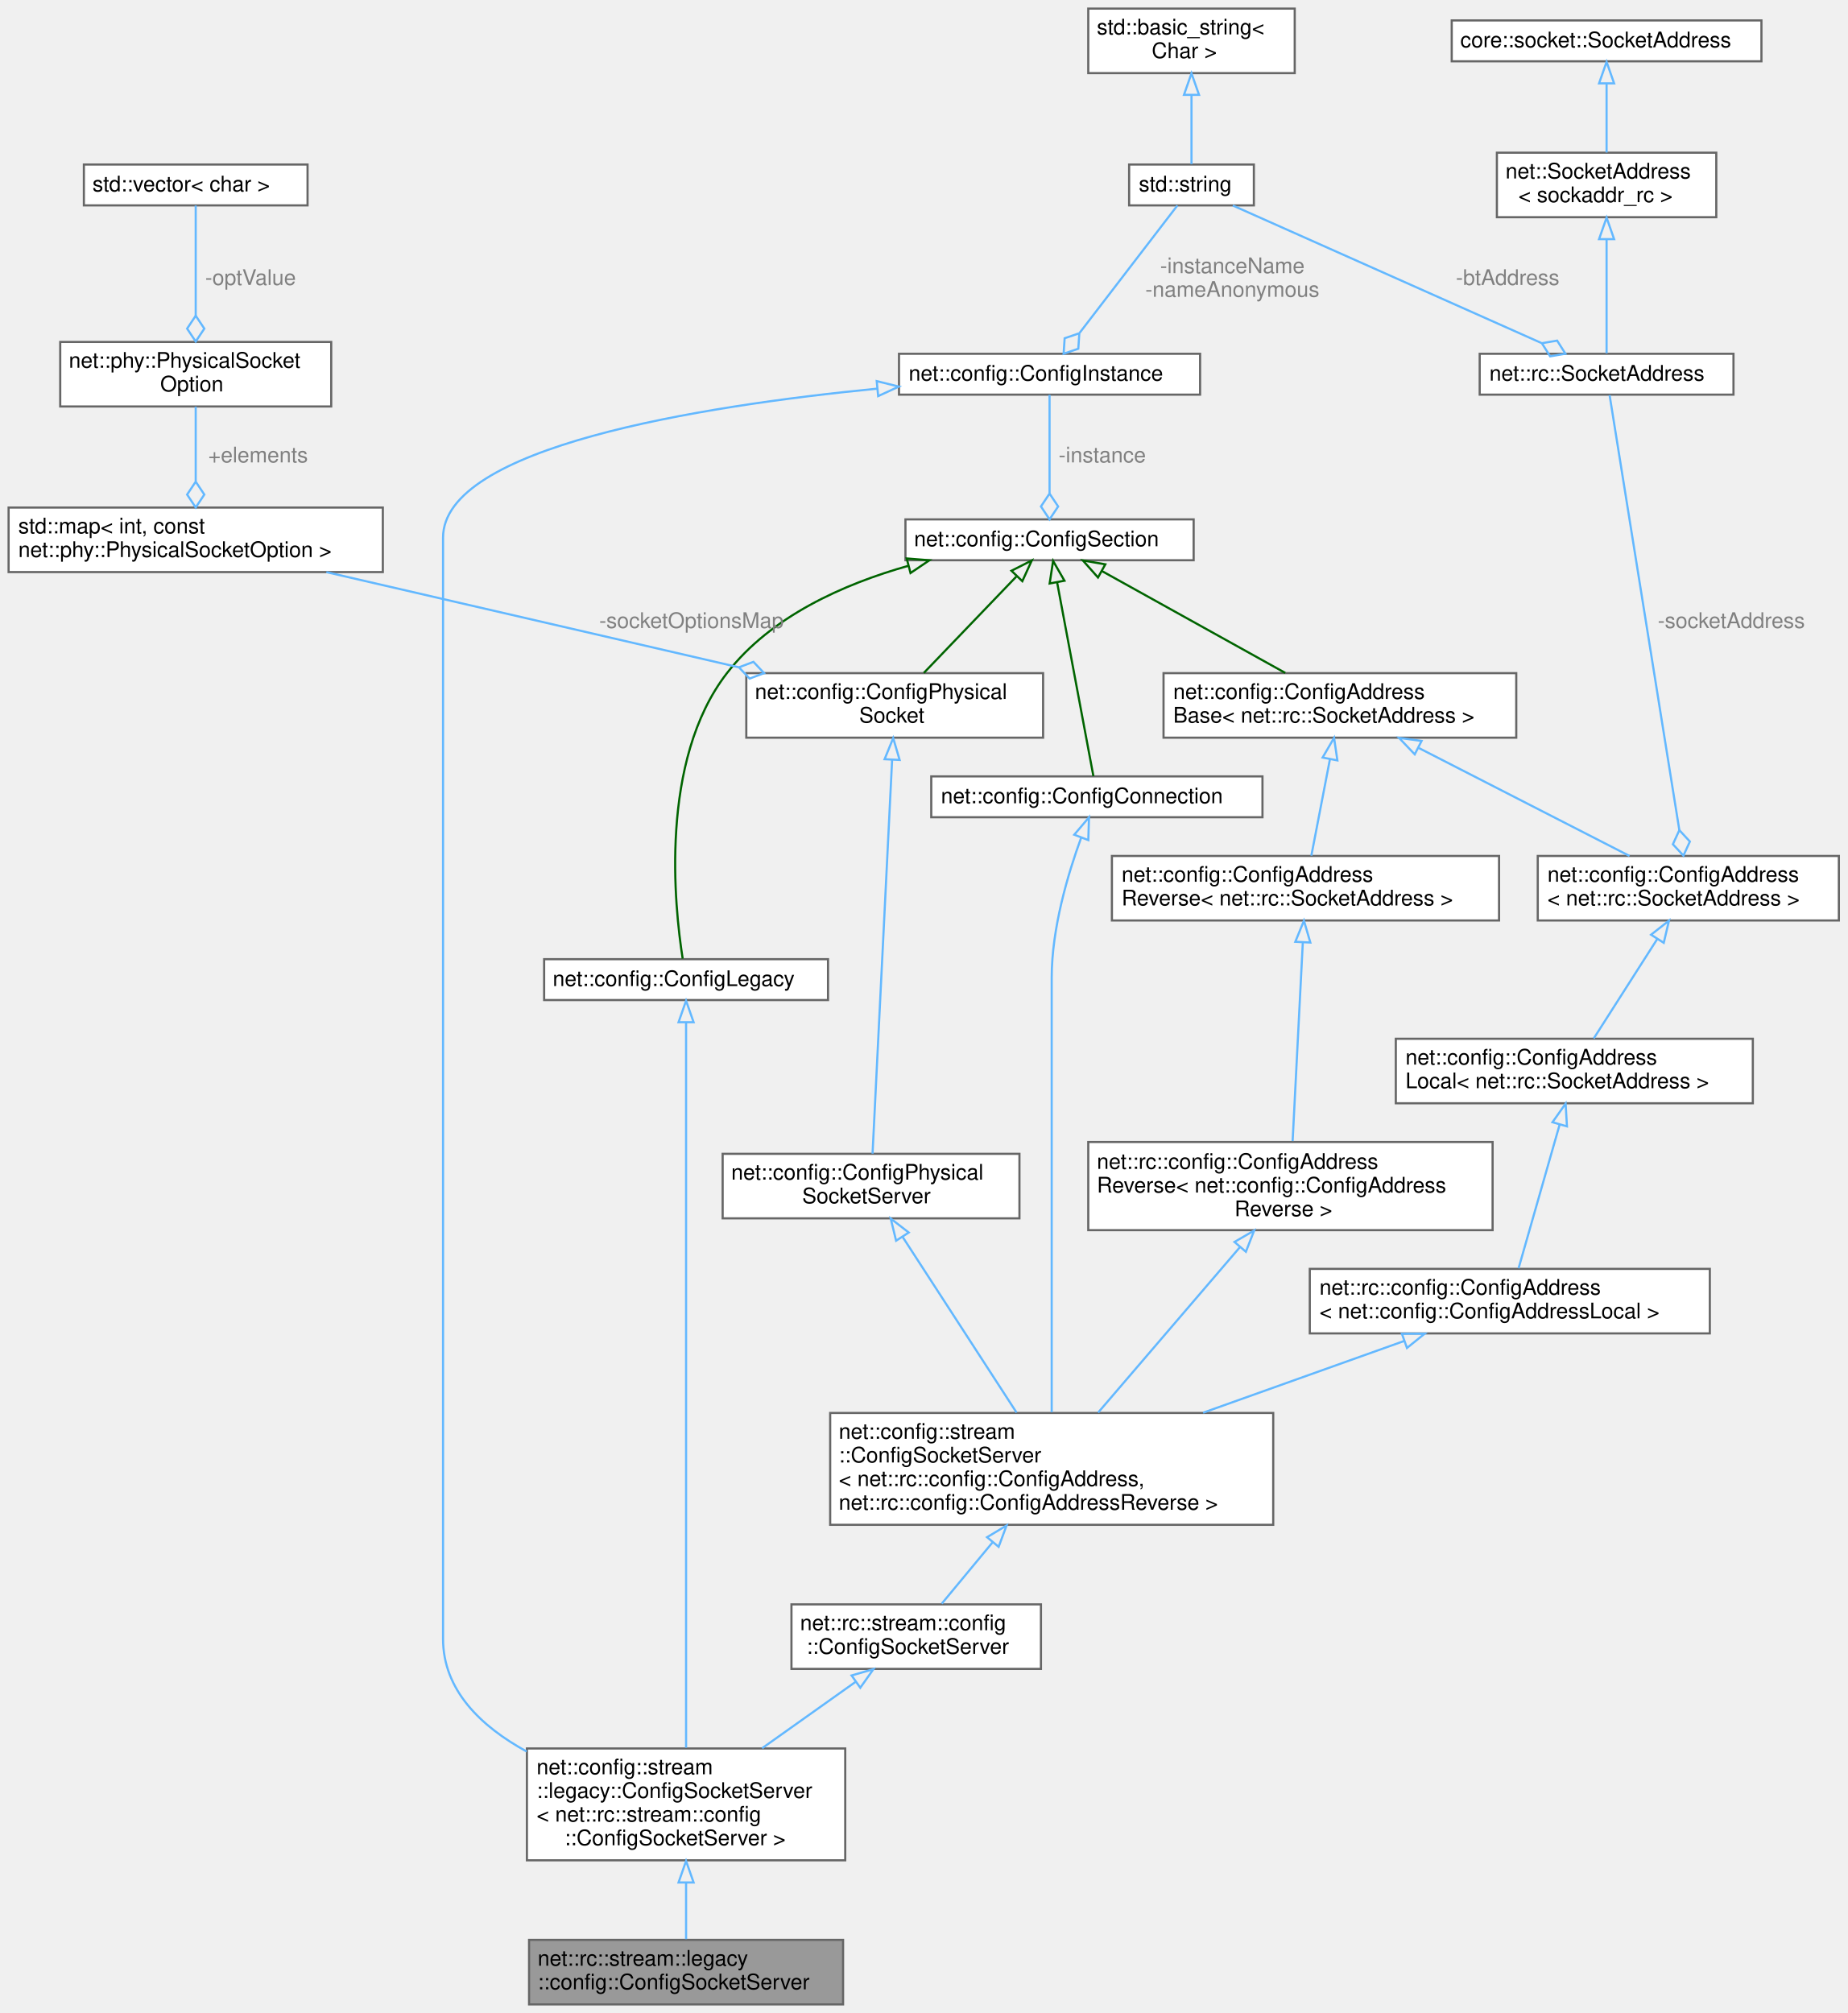
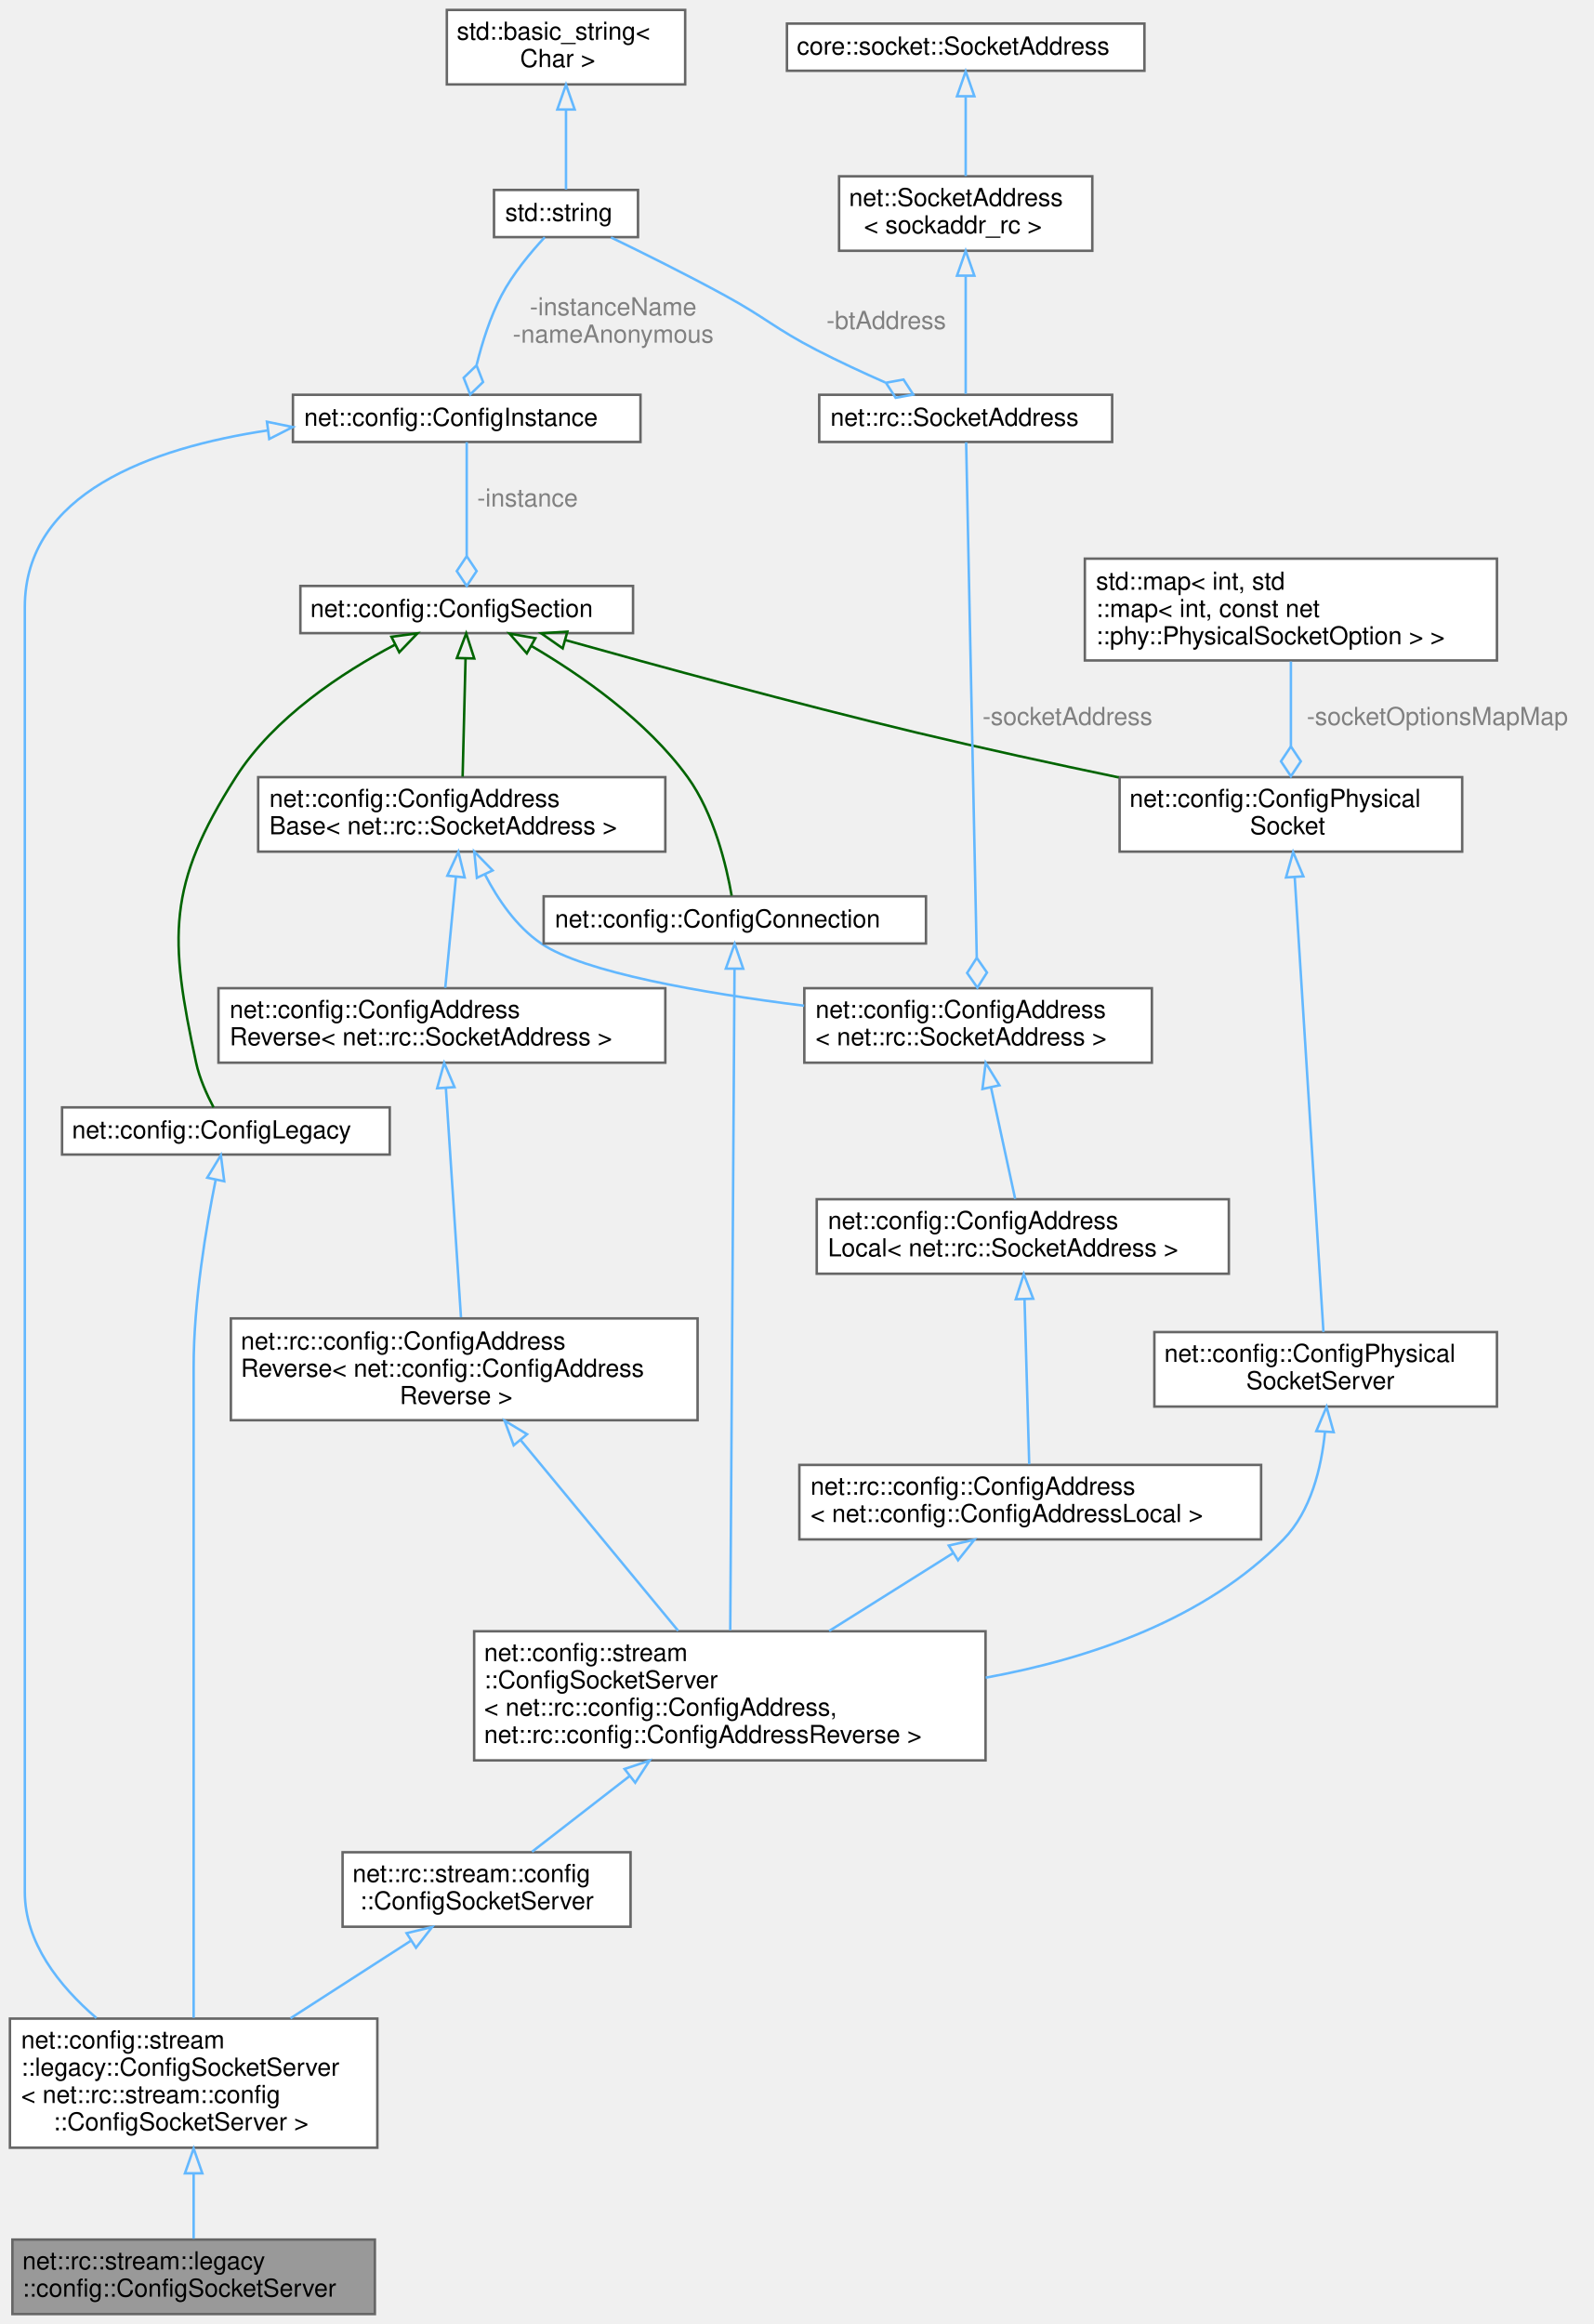
- <svg xmlns="http://www.w3.org/2000/svg" xmlns:xlink="http://www.w3.org/1999/xlink" width="859pt" height="936pt" viewBox="0.00 0.00 859.00 936.00">
+ <svg xmlns="http://www.w3.org/2000/svg" xmlns:xlink="http://www.w3.org/1999/xlink" width="642pt" height="936pt" viewBox="0.00 0.00 642.00 936.00">
  <g id="graph0" class="graph" transform="scale(1 1) rotate(0) translate(4 932)">
    <g id="Node000001" class="node">
      <g id="a_Node000001">
        <a xlink:title=" ">
-           <polygon fill="#999999" stroke="transparent" points="388,-30 242,-30 242,0 388,0 388,-30" />
-           <text text-anchor="start" x="246" y="-18" font-family="Helvetica,sans-Serif" font-size="10.00">net::rc::stream::legacy</text>
-           <text text-anchor="start" x="246" y="-7" font-family="Helvetica,sans-Serif" font-size="10.00">::config::ConfigSocketServer</text>
-           <polygon fill="none" stroke="#666666" points="242,0 242,-30 388,-30 388,0 242,0" />
+           <polygon fill="#999999" stroke="transparent" points="147,-30 1,-30 1,0 147,0 147,-30" />
+           <text text-anchor="start" x="5" y="-18" font-family="Helvetica,sans-Serif" font-size="10.00">net::rc::stream::legacy</text>
+           <text text-anchor="start" x="5" y="-7" font-family="Helvetica,sans-Serif" font-size="10.00">::config::ConfigSocketServer</text>
+           <polygon fill="none" stroke="#666666" points="1,0 1,-30 147,-30 147,0 1,0" />
        </a>
      </g>
    </g>
    <g id="Node000002" class="node">
      <g id="a_Node000002">
        <a xlink:href="classnet_1_1config_1_1stream_1_1legacy_1_1ConfigSocketServer.html" target="_top" xlink:title=" ">
-           <polygon fill="white" stroke="transparent" points="389,-119 241,-119 241,-67 389,-67 389,-119" />
-           <text text-anchor="start" x="245.5" y="-107" font-family="Helvetica,sans-Serif" font-size="10.00">net::config::stream</text>
-           <text text-anchor="start" x="245.5" y="-96" font-family="Helvetica,sans-Serif" font-size="10.00">::legacy::ConfigSocketServer</text>
-           <text text-anchor="start" x="245.5" y="-85" font-family="Helvetica,sans-Serif" font-size="10.00">&lt; net::rc::stream::config</text>
-           <text text-anchor="start" x="258.5" y="-74" font-family="Helvetica,sans-Serif" font-size="10.00">::ConfigSocketServer &gt;</text>
-           <polygon fill="none" stroke="#666666" points="241,-67 241,-119 389,-119 389,-67 241,-67" />
+           <polygon fill="white" stroke="transparent" points="148,-119 0,-119 0,-67 148,-67 148,-119" />
+           <text text-anchor="start" x="4.5" y="-107" font-family="Helvetica,sans-Serif" font-size="10.00">net::config::stream</text>
+           <text text-anchor="start" x="4.5" y="-96" font-family="Helvetica,sans-Serif" font-size="10.00">::legacy::ConfigSocketServer</text>
+           <text text-anchor="start" x="4.5" y="-85" font-family="Helvetica,sans-Serif" font-size="10.00">&lt; net::rc::stream::config</text>
+           <text text-anchor="start" x="17.5" y="-74" font-family="Helvetica,sans-Serif" font-size="10.00">::ConfigSocketServer &gt;</text>
+           <polygon fill="none" stroke="#666666" points="0,-67 0,-119 148,-119 148,-67 0,-67" />
        </a>
      </g>
    </g>
    <g id="edge1_Node000001_Node000002" class="edge">
      <g id="a_edge1_Node000001_Node000002">
        <a xlink:title=" ">
-           <path fill="none" stroke="#63b8ff" d="M315,-56.46C315,-47.22 315,-37.78 315,-30.35" />
-           <polygon fill="none" stroke="#63b8ff" points="311.5,-56.69 315,-66.69 318.5,-56.69 311.5,-56.69" />
+           <path fill="none" stroke="#63b8ff" d="M74,-56.46C74,-47.22 74,-37.78 74,-30.35" />
+           <polygon fill="none" stroke="#63b8ff" points="70.5,-56.69 74,-66.69 77.5,-56.69 70.5,-56.69" />
        </a>
      </g>
    </g>
    <g id="Node000003" class="node">
      <g id="a_Node000003">
        <a xlink:href="classnet_1_1config_1_1ConfigInstance.html" target="_top" xlink:title=" ">
-           <polygon fill="white" stroke="transparent" points="554,-767.5 414,-767.5 414,-748.5 554,-748.5 554,-767.5" />
-           <text text-anchor="start" x="418.5" y="-755" font-family="Helvetica,sans-Serif" font-size="10.00">net::config::ConfigInstance</text>
-           <polygon fill="none" stroke="#666666" points="414,-748.5 414,-767.5 554,-767.5 554,-748.5 414,-748.5" />
+           <polygon fill="white" stroke="transparent" points="254,-773 114,-773 114,-754 254,-754 254,-773" />
+           <text text-anchor="start" x="118.5" y="-760.5" font-family="Helvetica,sans-Serif" font-size="10.00">net::config::ConfigInstance</text>
+           <polygon fill="none" stroke="#666666" points="114,-754 114,-773 254,-773 254,-754 114,-754" />
        </a>
      </g>
    </g>
    <g id="edge2_Node000002_Node000003" class="edge">
      <g id="a_edge2_Node000002_Node000003">
        <a xlink:title=" ">
-           <path fill="none" stroke="#63b8ff" d="M403.95,-751.3C320.58,-743.1 202,-724.05 202,-682 202,-682 202,-682 202,-170 202,-146.12 219.59,-129.25 240.89,-117.58" />
-           <polygon fill="none" stroke="#63b8ff" points="403.64,-754.79 413.93,-752.25 404.31,-747.82 403.64,-754.79" />
+           <path fill="none" stroke="#63b8ff" d="M103.89,-758.66C56.63,-751.57 6,-733.29 6,-687.5 6,-687.5 6,-687.5 6,-170 6,-149.64 19.72,-132.23 34.84,-119.24" />
+           <polygon fill="none" stroke="#63b8ff" points="103.53,-762.14 113.91,-760.01 104.46,-755.2 103.53,-762.14" />
        </a>
      </g>
    </g>
    <g id="Node000012" class="node">
      <g id="a_Node000012">
        <a xlink:href="classnet_1_1config_1_1ConfigSection.html" target="_top" xlink:title=" ">
-           <polygon fill="white" stroke="transparent" points="551,-690.5 417,-690.5 417,-671.5 551,-671.5 551,-690.5" />
-           <text text-anchor="start" x="421" y="-678" font-family="Helvetica,sans-Serif" font-size="10.00">net::config::ConfigSection</text>
-           <polygon fill="none" stroke="#666666" points="417,-671.5 417,-690.5 551,-690.5 551,-671.5 417,-671.5" />
+           <polygon fill="white" stroke="transparent" points="251,-696 117,-696 117,-677 251,-677 251,-696" />
+           <text text-anchor="start" x="121" y="-683.5" font-family="Helvetica,sans-Serif" font-size="10.00">net::config::ConfigSection</text>
+           <polygon fill="none" stroke="#666666" points="117,-677 117,-696 251,-696 251,-677 117,-677" />
        </a>
      </g>
    </g>
    <g id="edge12_Node000012_Node000003" class="edge">
      <g id="a_edge12_Node000012_Node000003">
        <a xlink:title=" ">
-           <path fill="none" stroke="#63b8ff" d="M484,-748.4C484,-737.32 484,-717.71 484,-702.66" />
-           <polygon fill="none" stroke="#63b8ff" points="484,-702.5 480,-696.5 484,-690.5 488,-696.5 484,-702.5" />
-         </a>
-       </g>
-       <text text-anchor="middle" x="508.5" y="-717" font-family="Helvetica,sans-Serif" font-size="10.00" fill="grey"> -instance</text>
+           <path fill="none" stroke="#63b8ff" d="M184,-753.9C184,-742.82 184,-723.21 184,-708.16" />
+           <polygon fill="none" stroke="#63b8ff" points="184,-708 180,-702 184,-696 188,-702 184,-708" />
+         </a>
+       </g>
+       <text text-anchor="middle" x="208.5" y="-728" font-family="Helvetica,sans-Serif" font-size="10.00" fill="grey"> -instance</text>
    </g>
    <g id="Node000004" class="node">
      <g id="a_Node000004">
        <a xlink:title=" ">
-           <polygon fill="white" stroke="transparent" points="579,-855.5 521,-855.5 521,-836.5 579,-836.5 579,-855.5" />
-           <text text-anchor="start" x="525.5" y="-843" font-family="Helvetica,sans-Serif" font-size="10.00">std::string</text>
-           <polygon fill="none" stroke="#666666" points="521,-836.5 521,-855.5 579,-855.5 579,-836.5 521,-836.5" />
+           <polygon fill="white" stroke="transparent" points="253,-855.5 195,-855.5 195,-836.5 253,-836.5 253,-855.5" />
+           <text text-anchor="start" x="199.5" y="-843" font-family="Helvetica,sans-Serif" font-size="10.00">std::string</text>
+           <polygon fill="none" stroke="#666666" points="195,-836.5 195,-855.5 253,-855.5 253,-836.5 195,-836.5" />
        </a>
      </g>
    </g>
    <g id="edge3_Node000003_Node000004" class="edge">
      <g id="a_edge3_Node000003_Node000004">
        <a xlink:title=" ">
-           <path fill="none" stroke="#63b8ff" d="M543.43,-836.44C532.9,-822.72 512.03,-795.52 498.03,-777.29" />
-           <polygon fill="none" stroke="#63b8ff" points="497.85,-777.05 491.02,-774.72 490.54,-767.53 497.37,-769.85 497.85,-777.05" />
-         </a>
-       </g>
-       <text text-anchor="middle" x="569" y="-805" font-family="Helvetica,sans-Serif" font-size="10.00" fill="grey"> -instanceName</text>
-       <text text-anchor="middle" x="569" y="-794" font-family="Helvetica,sans-Serif" font-size="10.00" fill="grey">-nameAnonymous</text>
+           <path fill="none" stroke="#63b8ff" d="M215.44,-836.45C209.77,-830.37 202.58,-821.75 198,-813 193.47,-804.34 190.23,-794.01 188.02,-785.12" />
+           <polygon fill="none" stroke="#63b8ff" points="187.96,-784.85 182.77,-779.84 185.41,-773.13 190.59,-778.14 187.96,-784.85" />
+         </a>
+       </g>
+       <text text-anchor="middle" x="243" y="-805" font-family="Helvetica,sans-Serif" font-size="10.00" fill="grey"> -instanceName</text>
+       <text text-anchor="middle" x="243" y="-794" font-family="Helvetica,sans-Serif" font-size="10.00" fill="grey">-nameAnonymous</text>
    </g>
    <g id="Node000013" class="node">
      <g id="a_Node000013">
        <a xlink:href="classnet_1_1rc_1_1SocketAddress.html" target="_top" xlink:title=" ">
-           <polygon fill="white" stroke="transparent" points="802,-767.5 684,-767.5 684,-748.5 802,-748.5 802,-767.5" />
-           <text text-anchor="start" x="688.5" y="-755" font-family="Helvetica,sans-Serif" font-size="10.00">net::rc::SocketAddress</text>
-           <polygon fill="none" stroke="#666666" points="684,-748.5 684,-767.5 802,-767.5 802,-748.5 684,-748.5" />
+           <polygon fill="white" stroke="transparent" points="444,-773 326,-773 326,-754 444,-754 444,-773" />
+           <text text-anchor="start" x="330.5" y="-760.5" font-family="Helvetica,sans-Serif" font-size="10.00">net::rc::SocketAddress</text>
+           <polygon fill="none" stroke="#666666" points="326,-754 326,-773 444,-773 444,-754 326,-754" />
        </a>
      </g>
    </g>
    <g id="edge16_Node000013_Node000004" class="edge">
      <g id="a_edge16_Node000013_Node000004">
        <a xlink:title=" ">
-           <path fill="none" stroke="#63b8ff" d="M569.21,-836.44C602.81,-821.47 672.48,-790.42 712.66,-772.52" />
-           <polygon fill="none" stroke="#63b8ff" points="712.91,-772.41 716.76,-766.31 723.87,-767.53 720.01,-773.62 712.91,-772.41" />
-         </a>
-       </g>
-       <text text-anchor="middle" x="697" y="-799.5" font-family="Helvetica,sans-Serif" font-size="10.00" fill="grey"> -btAddress</text>
+           <path fill="none" stroke="#63b8ff" d="M242.11,-836.38C255.03,-830.13 272.74,-821.34 288,-813 304.79,-803.83 308,-799.77 325,-791 333.8,-786.46 343.54,-781.95 352.56,-777.97" />
+           <polygon fill="none" stroke="#63b8ff" points="352.87,-777.84 356.79,-771.79 363.88,-773.09 359.96,-779.14 352.87,-777.84" />
+         </a>
+       </g>
+       <text text-anchor="middle" x="353" y="-799.5" font-family="Helvetica,sans-Serif" font-size="10.00" fill="grey"> -btAddress</text>
    </g>
    <g id="Node000005" class="node">
      <g id="a_Node000005">
        <a xlink:title=" ">
-           <polygon fill="white" stroke="transparent" points="598,-928 502,-928 502,-898 598,-898 598,-928" />
-           <text text-anchor="start" x="506" y="-916" font-family="Helvetica,sans-Serif" font-size="10.00">std::basic_string&lt;</text>
-           <text text-anchor="start" x="531.5" y="-905" font-family="Helvetica,sans-Serif" font-size="10.00"> Char &gt;</text>
-           <polygon fill="none" stroke="#666666" points="502,-898 502,-928 598,-928 598,-898 502,-898" />
+           <polygon fill="white" stroke="transparent" points="272,-928 176,-928 176,-898 272,-898 272,-928" />
+           <text text-anchor="start" x="180" y="-916" font-family="Helvetica,sans-Serif" font-size="10.00">std::basic_string&lt;</text>
+           <text text-anchor="start" x="205.5" y="-905" font-family="Helvetica,sans-Serif" font-size="10.00"> Char &gt;</text>
+           <polygon fill="none" stroke="#666666" points="176,-898 176,-928 272,-928 272,-898 176,-898" />
        </a>
      </g>
    </g>
    <g id="edge4_Node000004_Node000005" class="edge">
      <g id="a_edge4_Node000004_Node000005">
        <a xlink:title=" ">
-           <path fill="none" stroke="#63b8ff" d="M550,-887.75C550,-876.52 550,-863.88 550,-855.69" />
-           <polygon fill="none" stroke="#63b8ff" points="546.5,-887.9 550,-897.9 553.5,-887.9 546.5,-887.9" />
+           <path fill="none" stroke="#63b8ff" d="M224,-887.75C224,-876.52 224,-863.88 224,-855.69" />
+           <polygon fill="none" stroke="#63b8ff" points="220.5,-887.9 224,-897.9 227.5,-887.9 220.5,-887.9" />
        </a>
      </g>
    </g>
    <g id="Node000006" class="node">
      <g id="a_Node000006">
        <a xlink:href="classnet_1_1rc_1_1stream_1_1config_1_1ConfigSocketServer.html" target="_top" xlink:title=" ">
-           <polygon fill="white" stroke="transparent" points="480,-186 364,-186 364,-156 480,-156 480,-186" />
-           <text text-anchor="start" x="368" y="-174" font-family="Helvetica,sans-Serif" font-size="10.00">net::rc::stream::config</text>
-           <text text-anchor="start" x="371" y="-163" font-family="Helvetica,sans-Serif" font-size="10.00">::ConfigSocketServer</text>
-           <polygon fill="none" stroke="#666666" points="364,-156 364,-186 480,-186 480,-156 364,-156" />
+           <polygon fill="white" stroke="transparent" points="250,-186 134,-186 134,-156 250,-156 250,-186" />
+           <text text-anchor="start" x="138" y="-174" font-family="Helvetica,sans-Serif" font-size="10.00">net::rc::stream::config</text>
+           <text text-anchor="start" x="141" y="-163" font-family="Helvetica,sans-Serif" font-size="10.00">::ConfigSocketServer</text>
+           <polygon fill="none" stroke="#666666" points="134,-156 134,-186 250,-186 250,-156 134,-156" />
        </a>
      </g>
    </g>
    <g id="edge5_Node000002_Node000006" class="edge">
      <g id="a_edge5_Node000002_Node000006">
        <a xlink:title=" ">
-           <path fill="none" stroke="#63b8ff" d="M393.82,-149.98C380.51,-140.53 364.48,-129.14 350.36,-119.12" />
-           <polygon fill="none" stroke="#63b8ff" points="391.95,-152.95 402.12,-155.88 396,-147.24 391.95,-152.95" />
+           <path fill="none" stroke="#63b8ff" d="M161.34,-150.25C146.58,-140.74 128.71,-129.24 113,-119.12" />
+           <polygon fill="none" stroke="#63b8ff" points="159.78,-153.41 170.08,-155.88 163.57,-147.53 159.78,-153.41" />
        </a>
      </g>
    </g>
    <g id="Node000007" class="node">
      <g id="a_Node000007">
        <a xlink:href="classnet_1_1config_1_1stream_1_1ConfigSocketServer.html" target="_top" xlink:title=" ">
-           <polygon fill="white" stroke="transparent" points="588,-275 382,-275 382,-223 588,-223 588,-275" />
-           <text text-anchor="start" x="386" y="-263" font-family="Helvetica,sans-Serif" font-size="10.00">net::config::stream</text>
-           <text text-anchor="start" x="386" y="-252" font-family="Helvetica,sans-Serif" font-size="10.00">::ConfigSocketServer</text>
-           <text text-anchor="start" x="386" y="-241" font-family="Helvetica,sans-Serif" font-size="10.00">&lt; net::rc::config::ConfigAddress,</text>
-           <text text-anchor="start" x="386" y="-230" font-family="Helvetica,sans-Serif" font-size="10.00"> net::rc::config::ConfigAddressReverse &gt;</text>
-           <polygon fill="none" stroke="#666666" points="382,-223 382,-275 588,-275 588,-223 382,-223" />
+           <polygon fill="white" stroke="transparent" points="393,-275 187,-275 187,-223 393,-223 393,-275" />
+           <text text-anchor="start" x="191" y="-263" font-family="Helvetica,sans-Serif" font-size="10.00">net::config::stream</text>
+           <text text-anchor="start" x="191" y="-252" font-family="Helvetica,sans-Serif" font-size="10.00">::ConfigSocketServer</text>
+           <text text-anchor="start" x="191" y="-241" font-family="Helvetica,sans-Serif" font-size="10.00">&lt; net::rc::config::ConfigAddress,</text>
+           <text text-anchor="start" x="191" y="-230" font-family="Helvetica,sans-Serif" font-size="10.00"> net::rc::config::ConfigAddressReverse &gt;</text>
+           <polygon fill="none" stroke="#666666" points="187,-223 187,-275 393,-275 393,-223 187,-223" />
        </a>
      </g>
    </g>
    <g id="edge6_Node000006_Node000007" class="edge">
      <g id="a_edge6_Node000006_Node000007">
        <a xlink:title=" ">
-           <path fill="none" stroke="#63b8ff" d="M457.51,-214.84C449.23,-204.85 440.58,-194.42 433.89,-186.35" />
-           <polygon fill="none" stroke="#63b8ff" points="454.95,-217.23 464.02,-222.69 460.33,-212.76 454.95,-217.23" />
+           <path fill="none" stroke="#63b8ff" d="M249.73,-216.77C236.04,-206.16 221.42,-194.82 210.32,-186.21" />
+           <polygon fill="none" stroke="#63b8ff" points="247.59,-219.54 257.64,-222.9 251.88,-214.01 247.59,-219.54" />
        </a>
      </g>
    </g>
    <g id="Node000008" class="node">
      <g id="a_Node000008">
        <a xlink:href="classnet_1_1rc_1_1config_1_1ConfigAddress.html" target="_top" xlink:title=" ">
-           <polygon fill="white" stroke="transparent" points="791,-342 605,-342 605,-312 791,-312 791,-342" />
-           <text text-anchor="start" x="609.5" y="-330" font-family="Helvetica,sans-Serif" font-size="10.00">net::rc::config::ConfigAddress</text>
-           <text text-anchor="start" x="609.5" y="-319" font-family="Helvetica,sans-Serif" font-size="10.00">&lt; net::config::ConfigAddressLocal &gt;</text>
-           <polygon fill="none" stroke="#666666" points="605,-312 605,-342 791,-342 791,-312 605,-312" />
+           <polygon fill="white" stroke="transparent" points="504,-342 318,-342 318,-312 504,-312 504,-342" />
+           <text text-anchor="start" x="322.5" y="-330" font-family="Helvetica,sans-Serif" font-size="10.00">net::rc::config::ConfigAddress</text>
+           <text text-anchor="start" x="322.5" y="-319" font-family="Helvetica,sans-Serif" font-size="10.00">&lt; net::config::ConfigAddressLocal &gt;</text>
+           <polygon fill="none" stroke="#666666" points="318,-312 318,-342 504,-342 504,-312 318,-312" />
        </a>
      </g>
    </g>
    <g id="edge7_Node000007_Node000008" class="edge">
      <g id="a_edge7_Node000007_Node000008">
        <a xlink:title=" ">
-           <path fill="none" stroke="#63b8ff" d="M648.95,-308.5C621.21,-298.6 586.04,-286.05 555.39,-275.12" />
-           <polygon fill="none" stroke="#63b8ff" points="647.84,-311.82 658.44,-311.88 650.19,-305.23 647.84,-311.82" />
+           <path fill="none" stroke="#63b8ff" d="M379.99,-306.52C364.77,-296.96 346.26,-285.33 329.99,-275.12" />
+           <polygon fill="none" stroke="#63b8ff" points="378.19,-309.53 388.52,-311.88 381.92,-303.6 378.19,-309.53" />
        </a>
      </g>
    </g>
    <g id="Node000009" class="node">
      <g id="a_Node000009">
        <a xlink:href="classnet_1_1config_1_1ConfigAddressLocal.html" target="_top" xlink:title=" ">
-           <polygon fill="white" stroke="transparent" points="811,-449 645,-449 645,-419 811,-419 811,-449" />
-           <text text-anchor="start" x="649.5" y="-437" font-family="Helvetica,sans-Serif" font-size="10.00">net::config::ConfigAddress</text>
-           <text text-anchor="start" x="649.5" y="-426" font-family="Helvetica,sans-Serif" font-size="10.00">Local&lt; net::rc::SocketAddress &gt;</text>
-           <polygon fill="none" stroke="#666666" points="645,-419 645,-449 811,-449 811,-419 645,-419" />
+           <polygon fill="white" stroke="transparent" points="491,-449 325,-449 325,-419 491,-419 491,-449" />
+           <text text-anchor="start" x="329.5" y="-437" font-family="Helvetica,sans-Serif" font-size="10.00">net::config::ConfigAddress</text>
+           <text text-anchor="start" x="329.5" y="-426" font-family="Helvetica,sans-Serif" font-size="10.00">Local&lt; net::rc::SocketAddress &gt;</text>
+           <polygon fill="none" stroke="#666666" points="325,-419 325,-449 491,-449 491,-419 325,-419" />
        </a>
      </g>
    </g>
    <g id="edge8_Node000008_Node000009" class="edge">
      <g id="a_edge8_Node000008_Node000009">
        <a xlink:title=" ">
-           <path fill="none" stroke="#63b8ff" d="M721.21,-409.22C715.32,-388.61 706.99,-359.47 702.08,-342.27" />
-           <polygon fill="none" stroke="#63b8ff" points="717.84,-410.19 723.95,-418.84 724.57,-408.26 717.84,-410.19" />
+           <path fill="none" stroke="#63b8ff" d="M408.7,-408.66C409.28,-388.08 410.11,-359.31 410.59,-342.27" />
+           <polygon fill="none" stroke="#63b8ff" points="405.19,-408.74 408.4,-418.84 412.19,-408.94 405.19,-408.74" />
        </a>
      </g>
    </g>
    <g id="Node000010" class="node">
      <g id="a_Node000010">
        <a xlink:href="classnet_1_1config_1_1ConfigAddress.html" target="_top" xlink:title=" ">
-           <polygon fill="white" stroke="transparent" points="851,-534 711,-534 711,-504 851,-504 851,-534" />
-           <text text-anchor="start" x="715.5" y="-522" font-family="Helvetica,sans-Serif" font-size="10.00">net::config::ConfigAddress</text>
-           <text text-anchor="start" x="715.5" y="-511" font-family="Helvetica,sans-Serif" font-size="10.00">&lt; net::rc::SocketAddress &gt;</text>
-           <polygon fill="none" stroke="#666666" points="711,-504 711,-534 851,-534 851,-504 711,-504" />
+           <polygon fill="white" stroke="transparent" points="460,-534 320,-534 320,-504 460,-504 460,-534" />
+           <text text-anchor="start" x="324.5" y="-522" font-family="Helvetica,sans-Serif" font-size="10.00">net::config::ConfigAddress</text>
+           <text text-anchor="start" x="324.5" y="-511" font-family="Helvetica,sans-Serif" font-size="10.00">&lt; net::rc::SocketAddress &gt;</text>
+           <polygon fill="none" stroke="#666666" points="320,-504 320,-534 460,-534 460,-504 320,-504" />
        </a>
      </g>
    </g>
    <g id="edge9_Node000009_Node000010" class="edge">
      <g id="a_edge9_Node000009_Node000010">
        <a xlink:title=" ">
-           <path fill="none" stroke="#63b8ff" d="M766.54,-495.35C757.12,-480.6 745.12,-461.81 737.03,-449.15" />
-           <polygon fill="none" stroke="#63b8ff" points="763.68,-497.38 772.01,-503.92 769.58,-493.61 763.68,-497.38" />
+           <path fill="none" stroke="#63b8ff" d="M395.19,-494.09C398.34,-479.54 402.26,-461.45 404.93,-449.15" />
+           <polygon fill="none" stroke="#63b8ff" points="391.75,-493.41 393.05,-503.92 398.59,-494.89 391.75,-493.41" />
        </a>
      </g>
    </g>
    <g id="Node000011" class="node">
      <g id="a_Node000011">
        <a xlink:href="classnet_1_1config_1_1ConfigAddressBase.html" target="_top" xlink:title=" ">
-           <polygon fill="white" stroke="transparent" points="701,-619 537,-619 537,-589 701,-589 701,-619" />
-           <text text-anchor="start" x="541.5" y="-607" font-family="Helvetica,sans-Serif" font-size="10.00">net::config::ConfigAddress</text>
-           <text text-anchor="start" x="541.5" y="-596" font-family="Helvetica,sans-Serif" font-size="10.00">Base&lt; net::rc::SocketAddress &gt;</text>
-           <polygon fill="none" stroke="#666666" points="537,-589 537,-619 701,-619 701,-589 537,-589" />
+           <polygon fill="white" stroke="transparent" points="264,-619 100,-619 100,-589 264,-589 264,-619" />
+           <text text-anchor="start" x="104.5" y="-607" font-family="Helvetica,sans-Serif" font-size="10.00">net::config::ConfigAddress</text>
+           <text text-anchor="start" x="104.5" y="-596" font-family="Helvetica,sans-Serif" font-size="10.00">Base&lt; net::rc::SocketAddress &gt;</text>
+           <polygon fill="none" stroke="#666666" points="100,-589 100,-619 264,-619 264,-589 100,-589" />
        </a>
      </g>
    </g>
    <g id="edge10_Node000010_Node000011" class="edge">
      <g id="a_edge10_Node000010_Node000011">
        <a xlink:title=" ">
-           <path fill="none" stroke="#63b8ff" d="M655.71,-584.19C685.46,-568.95 726.74,-547.8 753.65,-534.01" />
-           <polygon fill="none" stroke="#63b8ff" points="653.79,-581.25 646.48,-588.92 656.98,-587.48 653.79,-581.25" />
+           <path fill="none" stroke="#63b8ff" d="M191.34,-579.81C196.55,-569.75 204.03,-558.75 214,-552 231.23,-540.33 278.64,-532.11 319.92,-526.93" />
+           <polygon fill="none" stroke="#63b8ff" points="188.11,-578.46 187.04,-589 194.45,-581.43 188.11,-578.46" />
        </a>
      </g>
    </g>
    <g id="Node000017" class="node">
      <g id="a_Node000017">
        <a xlink:href="classnet_1_1config_1_1ConfigAddressReverse.html" target="_top" xlink:title=" ">
-           <polygon fill="white" stroke="transparent" points="693,-534 513,-534 513,-504 693,-504 693,-534" />
-           <text text-anchor="start" x="517.5" y="-522" font-family="Helvetica,sans-Serif" font-size="10.00">net::config::ConfigAddress</text>
-           <text text-anchor="start" x="517.5" y="-511" font-family="Helvetica,sans-Serif" font-size="10.00">Reverse&lt; net::rc::SocketAddress &gt;</text>
-           <polygon fill="none" stroke="#666666" points="513,-504 513,-534 693,-534 693,-504 513,-504" />
+           <polygon fill="white" stroke="transparent" points="264,-534 84,-534 84,-504 264,-504 264,-534" />
+           <text text-anchor="start" x="88.5" y="-522" font-family="Helvetica,sans-Serif" font-size="10.00">net::config::ConfigAddress</text>
+           <text text-anchor="start" x="88.5" y="-511" font-family="Helvetica,sans-Serif" font-size="10.00">Reverse&lt; net::rc::SocketAddress &gt;</text>
+           <polygon fill="none" stroke="#666666" points="84,-504 84,-534 264,-534 264,-504 84,-504" />
        </a>
      </g>
    </g>
    <g id="edge19_Node000017_Node000011" class="edge">
      <g id="a_edge19_Node000017_Node000011">
        <a xlink:title=" ">
-           <path fill="none" stroke="#63b8ff" d="M614.39,-579.09C611.59,-564.54 608.1,-546.45 605.73,-534.15" />
-           <polygon fill="none" stroke="#63b8ff" points="610.96,-579.76 616.29,-588.92 617.83,-578.44 610.96,-579.76" />
+           <path fill="none" stroke="#63b8ff" d="M179.65,-578.66C178.26,-564.19 176.54,-546.33 175.36,-534.15" />
+           <polygon fill="none" stroke="#63b8ff" points="176.2,-579.3 180.64,-588.92 183.17,-578.63 176.2,-579.3" />
        </a>
      </g>
    </g>
    <g id="edge11_Node000011_Node000012" class="edge">
      <g id="a_edge11_Node000011_Node000012">
        <a xlink:title=" ">
-           <path fill="none" stroke="darkgreen" d="M508.35,-666.47C532.44,-653.09 569.15,-632.69 593.6,-619.11" />
-           <polygon fill="none" stroke="darkgreen" points="506.53,-663.48 499.49,-671.4 509.93,-669.6 506.53,-663.48" />
+           <path fill="none" stroke="darkgreen" d="M183.53,-666.6C183.17,-652.1 182.68,-632.4 182.35,-619.22" />
+           <polygon fill="none" stroke="darkgreen" points="180.04,-666.98 183.79,-676.89 187.04,-666.8 180.04,-666.98" />
        </a>
      </g>
    </g>
    <g id="Node000018" class="node">
      <g id="a_Node000018">
        <a xlink:href="classnet_1_1config_1_1ConfigConnection.html" target="_top" xlink:title=" ">
-           <polygon fill="white" stroke="transparent" points="583,-571 429,-571 429,-552 583,-552 583,-571" />
-           <text text-anchor="start" x="433.5" y="-558.5" font-family="Helvetica,sans-Serif" font-size="10.00">net::config::ConfigConnection</text>
-           <polygon fill="none" stroke="#666666" points="429,-552 429,-571 583,-571 583,-552 429,-552" />
+           <polygon fill="white" stroke="transparent" points="369,-571 215,-571 215,-552 369,-552 369,-571" />
+           <text text-anchor="start" x="219.5" y="-558.5" font-family="Helvetica,sans-Serif" font-size="10.00">net::config::ConfigConnection</text>
+           <polygon fill="none" stroke="#666666" points="215,-552 215,-571 369,-571 369,-552 215,-552" />
        </a>
      </g>
    </g>
    <g id="edge21_Node000018_Node000012" class="edge">
      <g id="a_edge21_Node000018_Node000012">
        <a xlink:title=" ">
-           <path fill="none" stroke="darkgreen" d="M487.53,-661.13C492.37,-635.29 500.86,-589.98 504.39,-571.11" />
-           <polygon fill="none" stroke="darkgreen" points="484.05,-660.7 485.65,-671.17 490.93,-661.98 484.05,-660.7" />
+           <path fill="none" stroke="darkgreen" d="M210.07,-671.83C229.9,-660.2 256.5,-641.79 273,-619 283.68,-604.25 288.66,-583.07 290.72,-571.28" />
+           <polygon fill="none" stroke="darkgreen" points="208.21,-668.86 201.23,-676.83 211.65,-674.95 208.21,-668.86" />
        </a>
      </g>
    </g>
    <g id="Node000020" class="node">
      <g id="a_Node000020">
        <a xlink:href="classnet_1_1config_1_1ConfigPhysicalSocket.html" target="_top" xlink:title=" ">
-           <polygon fill="white" stroke="transparent" points="481,-619 343,-619 343,-589 481,-589 481,-619" />
-           <text text-anchor="start" x="347" y="-607" font-family="Helvetica,sans-Serif" font-size="10.00">net::config::ConfigPhysical</text>
-           <text text-anchor="start" x="395.5" y="-596" font-family="Helvetica,sans-Serif" font-size="10.00">Socket</text>
-           <polygon fill="none" stroke="#666666" points="343,-589 343,-619 481,-619 481,-589 343,-589" />
+           <polygon fill="white" stroke="transparent" points="585,-619 447,-619 447,-589 585,-589 585,-619" />
+           <text text-anchor="start" x="451" y="-607" font-family="Helvetica,sans-Serif" font-size="10.00">net::config::ConfigPhysical</text>
+           <text text-anchor="start" x="499.5" y="-596" font-family="Helvetica,sans-Serif" font-size="10.00">Socket</text>
+           <polygon fill="none" stroke="#666666" points="447,-589 447,-619 585,-619 585,-589 447,-589" />
        </a>
      </g>
    </g>
    <g id="edge24_Node000020_Node000012" class="edge">
      <g id="a_edge24_Node000020_Node000012">
        <a xlink:title=" ">
-           <path fill="none" stroke="darkgreen" d="M468.55,-663.91C455.76,-650.59 437.78,-631.85 425.55,-619.11" />
-           <polygon fill="none" stroke="darkgreen" points="466.29,-666.61 475.74,-671.4 471.34,-661.76 466.29,-666.61" />
-         </a>
-       </g>
-     </g>
-     <g id="Node000024" class="node">
-       <g id="a_Node000024">
+           <path fill="none" stroke="darkgreen" d="M223.76,-674.2C260.33,-663.95 316.13,-648.72 365,-637 391.58,-630.63 420.95,-624.25 446.67,-618.89" />
+           <polygon fill="none" stroke="darkgreen" points="222.66,-670.87 213.98,-676.94 224.55,-677.61 222.66,-670.87" />
+         </a>
+       </g>
+     </g>
+     <g id="Node000022" class="node">
+       <g id="a_Node000022">
        <a xlink:href="classnet_1_1config_1_1ConfigLegacy.html" target="_top" xlink:title=" ">
-           <polygon fill="white" stroke="transparent" points="381,-486 249,-486 249,-467 381,-467 381,-486" />
-           <text text-anchor="start" x="253" y="-473.5" font-family="Helvetica,sans-Serif" font-size="10.00">net::config::ConfigLegacy</text>
-           <polygon fill="none" stroke="#666666" points="249,-467 249,-486 381,-486 381,-467 249,-467" />
-         </a>
-       </g>
-     </g>
-     <g id="edge29_Node000024_Node000012" class="edge">
-       <g id="a_edge29_Node000024_Node000012">
-         <a xlink:title=" ">
-           <path fill="none" stroke="darkgreen" d="M418.44,-668.94C388.14,-660.4 354.43,-645.37 334,-619 302.43,-578.24 309.62,-510.3 313.42,-486.26" />
-           <polygon fill="none" stroke="darkgreen" points="417.58,-672.33 428.14,-671.49 419.36,-665.56 417.58,-672.33" />
+           <polygon fill="white" stroke="transparent" points="153,-486 21,-486 21,-467 153,-467 153,-486" />
+           <text text-anchor="start" x="25" y="-473.5" font-family="Helvetica,sans-Serif" font-size="10.00">net::config::ConfigLegacy</text>
+           <polygon fill="none" stroke="#666666" points="21,-467 21,-486 153,-486 153,-467 21,-467" />
+         </a>
+       </g>
+     </g>
+     <g id="edge27_Node000022_Node000012" class="edge">
+       <g id="a_edge27_Node000022_Node000012">
+         <a xlink:title=" ">
+           <path fill="none" stroke="darkgreen" d="M154.98,-672.28C133.86,-661.11 106.37,-643.09 91,-619 63.24,-575.5 64.11,-554.44 75,-504 76.36,-497.68 79.36,-491.06 82.02,-486.01" />
+           <polygon fill="none" stroke="darkgreen" points="153.67,-675.53 164.17,-676.92 156.83,-669.29 153.67,-675.53" />
        </a>
      </g>
    </g>
    <g id="edge13_Node000010_Node000013" class="edge">
      <g id="a_edge13_Node000010_Node000013">
        <a xlink:title=" ">
-           <path fill="none" stroke="#63b8ff" d="M744.4,-748.28C749.66,-715.49 768.38,-598.7 776.82,-546.06" />
-           <polygon fill="none" stroke="#63b8ff" points="776.83,-546 773.83,-539.44 778.73,-534.15 781.73,-540.7 776.83,-546" />
-         </a>
-       </g>
-       <text text-anchor="middle" x="801" y="-640" font-family="Helvetica,sans-Serif" font-size="10.00" fill="grey"> -socketAddress</text>
+           <path fill="none" stroke="#63b8ff" d="M385.18,-753.87C385.86,-720.66 388.34,-600.27 389.46,-546.39" />
+           <polygon fill="none" stroke="#63b8ff" points="389.46,-546.22 385.58,-540.13 389.71,-534.22 393.58,-540.3 389.46,-546.22" />
+         </a>
+       </g>
+       <text text-anchor="middle" x="426" y="-640" font-family="Helvetica,sans-Serif" font-size="10.00" fill="grey"> -socketAddress</text>
    </g>
    <g id="Node000014" class="node">
      <g id="a_Node000014">
        <a xlink:href="classnet_1_1SocketAddress.html" target="_top" xlink:title=" ">
-           <polygon fill="white" stroke="transparent" points="794,-861 692,-861 692,-831 794,-831 794,-861" />
-           <text text-anchor="start" x="696" y="-849" font-family="Helvetica,sans-Serif" font-size="10.00">net::SocketAddress</text>
-           <text text-anchor="start" x="702" y="-838" font-family="Helvetica,sans-Serif" font-size="10.00">&lt; sockaddr_rc &gt;</text>
-           <polygon fill="none" stroke="#666666" points="692,-831 692,-861 794,-861 794,-831 692,-831" />
+           <polygon fill="white" stroke="transparent" points="436,-861 334,-861 334,-831 436,-831 436,-861" />
+           <text text-anchor="start" x="338" y="-849" font-family="Helvetica,sans-Serif" font-size="10.00">net::SocketAddress</text>
+           <text text-anchor="start" x="344" y="-838" font-family="Helvetica,sans-Serif" font-size="10.00">&lt; sockaddr_rc &gt;</text>
+           <polygon fill="none" stroke="#666666" points="334,-831 334,-861 436,-861 436,-831 334,-831" />
        </a>
      </g>
    </g>
    <g id="edge14_Node000013_Node000014" class="edge">
      <g id="a_edge14_Node000013_Node000014">
        <a xlink:title=" ">
-           <path fill="none" stroke="#63b8ff" d="M743,-820.59C743,-802.9 743,-780 743,-767.71" />
-           <polygon fill="none" stroke="#63b8ff" points="739.5,-820.8 743,-830.8 746.5,-820.8 739.5,-820.8" />
+           <path fill="none" stroke="#63b8ff" d="M385,-820.7C385,-804.7 385,-784.7 385,-773.38" />
+           <polygon fill="none" stroke="#63b8ff" points="381.5,-820.98 385,-830.98 388.5,-820.98 381.5,-820.98" />
        </a>
      </g>
    </g>
    <g id="Node000015" class="node">
      <g id="a_Node000015">
        <a xlink:href="classcore_1_1socket_1_1SocketAddress.html" target="_top" xlink:title=" ">
-           <polygon fill="white" stroke="transparent" points="815,-922.5 671,-922.5 671,-903.5 815,-903.5 815,-922.5" />
-           <text text-anchor="start" x="675" y="-910" font-family="Helvetica,sans-Serif" font-size="10.00">core::socket::SocketAddress</text>
-           <polygon fill="none" stroke="#666666" points="671,-903.5 671,-922.5 815,-922.5 815,-903.5 671,-903.5" />
+           <polygon fill="white" stroke="transparent" points="457,-922.5 313,-922.5 313,-903.5 457,-903.5 457,-922.5" />
+           <text text-anchor="start" x="317" y="-910" font-family="Helvetica,sans-Serif" font-size="10.00">core::socket::SocketAddress</text>
+           <polygon fill="none" stroke="#666666" points="313,-903.5 313,-922.5 457,-922.5 457,-903.5 313,-903.5" />
        </a>
      </g>
    </g>
    <g id="edge15_Node000014_Node000015" class="edge">
      <g id="a_edge15_Node000014_Node000015">
        <a xlink:title=" ">
-           <path fill="none" stroke="#63b8ff" d="M743,-892.91C743,-882.72 743,-870.4 743,-861.09" />
-           <polygon fill="none" stroke="#63b8ff" points="739.5,-893.23 743,-903.23 746.5,-893.23 739.5,-893.23" />
+           <path fill="none" stroke="#63b8ff" d="M385,-892.91C385,-882.72 385,-870.4 385,-861.09" />
+           <polygon fill="none" stroke="#63b8ff" points="381.5,-893.23 385,-903.23 388.5,-893.23 381.5,-893.23" />
        </a>
      </g>
    </g>
    <g id="Node000016" class="node">
      <g id="a_Node000016">
        <a xlink:href="classnet_1_1rc_1_1config_1_1ConfigAddressReverse.html" target="_top" xlink:title=" ">
-           <polygon fill="white" stroke="transparent" points="690,-401 502,-401 502,-360 690,-360 690,-401" />
-           <text text-anchor="start" x="506" y="-388.5" font-family="Helvetica,sans-Serif" font-size="10.00">net::rc::config::ConfigAddress</text>
-           <text text-anchor="start" x="506" y="-377.5" font-family="Helvetica,sans-Serif" font-size="10.00">Reverse&lt; net::config::ConfigAddress</text>
-           <text text-anchor="start" x="570" y="-366.5" font-family="Helvetica,sans-Serif" font-size="10.00">Reverse &gt;</text>
-           <polygon fill="none" stroke="#666666" points="502,-360 502,-401 690,-401 690,-360 502,-360" />
+           <polygon fill="white" stroke="transparent" points="277,-401 89,-401 89,-360 277,-360 277,-401" />
+           <text text-anchor="start" x="93" y="-388.5" font-family="Helvetica,sans-Serif" font-size="10.00">net::rc::config::ConfigAddress</text>
+           <text text-anchor="start" x="93" y="-377.5" font-family="Helvetica,sans-Serif" font-size="10.00">Reverse&lt; net::config::ConfigAddress</text>
+           <text text-anchor="start" x="157" y="-366.5" font-family="Helvetica,sans-Serif" font-size="10.00">Reverse &gt;</text>
+           <polygon fill="none" stroke="#666666" points="89,-360 89,-401 277,-401 277,-360 89,-360" />
        </a>
      </g>
    </g>
    <g id="edge17_Node000007_Node000016" class="edge">
      <g id="a_edge17_Node000007_Node000016">
        <a xlink:title=" ">
-           <path fill="none" stroke="#63b8ff" d="M572.61,-352.21C553.12,-329.47 525.57,-297.34 506.6,-275.2" />
-           <polygon fill="none" stroke="#63b8ff" points="569.98,-354.52 579.14,-359.83 575.29,-349.96 569.98,-354.52" />
+           <path fill="none" stroke="#63b8ff" d="M205.79,-351.91C224.57,-329.19 250.97,-297.24 269.18,-275.2" />
+           <polygon fill="none" stroke="#63b8ff" points="202.92,-349.89 199.25,-359.83 208.32,-354.35 202.92,-349.89" />
        </a>
      </g>
    </g>
    <g id="edge18_Node000016_Node000017" class="edge">
      <g id="a_edge18_Node000016_Node000017">
        <a xlink:title=" ">
-           <path fill="none" stroke="#63b8ff" d="M601.75,-493.65C600.4,-467.33 598.28,-425.9 597.02,-401.44" />
-           <polygon fill="none" stroke="#63b8ff" points="598.27,-494.1 602.28,-503.91 605.26,-493.74 598.27,-494.1" />
+           <path fill="none" stroke="#63b8ff" d="M175.61,-493.65C177.34,-467.33 180.07,-425.9 181.69,-401.44" />
+           <polygon fill="none" stroke="#63b8ff" points="172.09,-493.7 174.93,-503.91 179.08,-494.16 172.09,-493.7" />
        </a>
      </g>
    </g>
    <g id="edge20_Node000007_Node000018" class="edge">
      <g id="a_edge20_Node000007_Node000018">
        <a xlink:title=" ">
-           <path fill="none" stroke="#63b8ff" d="M498.68,-542.44C492.62,-525.85 485,-500.42 485,-477.5 485,-477.5 485,-477.5 485,-326 485,-309.11 485,-290.11 485,-275.33" />
-           <polygon fill="none" stroke="#63b8ff" points="495.48,-543.88 502.34,-551.96 502.02,-541.37 495.48,-543.88" />
+           <path fill="none" stroke="#63b8ff" d="M291.88,-541.84C291.54,-488.65 290.56,-336.18 290.16,-275.43" />
+           <polygon fill="none" stroke="#63b8ff" points="288.38,-541.89 291.94,-551.87 295.38,-541.85 288.38,-541.89" />
        </a>
      </g>
    </g>
    <g id="Node000019" class="node">
      <g id="a_Node000019">
        <a xlink:href="classnet_1_1config_1_1ConfigPhysicalSocketServer.html" target="_top" xlink:title=" ">
-           <polygon fill="white" stroke="transparent" points="470,-395.5 332,-395.5 332,-365.5 470,-365.5 470,-395.5" />
-           <text text-anchor="start" x="336" y="-383.5" font-family="Helvetica,sans-Serif" font-size="10.00">net::config::ConfigPhysical</text>
-           <text text-anchor="start" x="369" y="-372.5" font-family="Helvetica,sans-Serif" font-size="10.00">SocketServer</text>
-           <polygon fill="none" stroke="#666666" points="332,-365.5 332,-395.5 470,-395.5 470,-365.5 332,-365.5" />
+           <polygon fill="white" stroke="transparent" points="599,-395.5 461,-395.5 461,-365.5 599,-365.5 599,-395.5" />
+           <text text-anchor="start" x="465" y="-383.5" font-family="Helvetica,sans-Serif" font-size="10.00">net::config::ConfigPhysical</text>
+           <text text-anchor="start" x="498" y="-372.5" font-family="Helvetica,sans-Serif" font-size="10.00">SocketServer</text>
+           <polygon fill="none" stroke="#666666" points="461,-365.5 461,-395.5 599,-395.5 599,-365.5 461,-365.5" />
        </a>
      </g>
    </g>
    <g id="edge22_Node000007_Node000019" class="edge">
      <g id="a_edge22_Node000007_Node000019">
        <a xlink:title=" ">
-           <path fill="none" stroke="#63b8ff" d="M415.78,-356.72C430.59,-333.88 453.33,-298.82 468.67,-275.18" />
-           <polygon fill="none" stroke="#63b8ff" points="412.65,-355.1 410.15,-365.39 418.53,-358.91 412.65,-355.1" />
+           <path fill="none" stroke="#63b8ff" d="M529.72,-355.2C528.28,-340.87 524.1,-323.37 513,-312 481.71,-279.93 435.37,-264.04 393.03,-256.31" />
+           <polygon fill="none" stroke="#63b8ff" points="526.24,-355.62 530.36,-365.39 533.23,-355.19 526.24,-355.62" />
        </a>
      </g>
    </g>
    <g id="edge23_Node000019_Node000020" class="edge">
      <g id="a_edge23_Node000019_Node000020">
        <a xlink:title=" ">
-           <path fill="none" stroke="#63b8ff" d="M410.8,-578.75C408.49,-532.38 403.53,-432.48 401.7,-395.57" />
-           <polygon fill="none" stroke="#63b8ff" points="407.3,-578.99 411.3,-588.81 414.29,-578.65 407.3,-578.99" />
+           <path fill="none" stroke="#63b8ff" d="M517.53,-578.75C520.46,-532.38 526.78,-432.48 529.11,-395.57" />
+           <polygon fill="none" stroke="#63b8ff" points="514.03,-578.61 516.9,-588.81 521.02,-579.05 514.03,-578.61" />
        </a>
      </g>
    </g>
    <g id="Node000021" class="node">
      <g id="a_Node000021">
        <a xlink:title=" ">
-           <polygon fill="white" stroke="transparent" points="174,-696 0,-696 0,-666 174,-666 174,-696" />
-           <text text-anchor="start" x="4.5" y="-684" font-family="Helvetica,sans-Serif" font-size="10.00">std::map&lt; int, const</text>
-           <text text-anchor="start" x="4.5" y="-673" font-family="Helvetica,sans-Serif" font-size="10.00"> net::phy::PhysicalSocketOption &gt;</text>
-           <polygon fill="none" stroke="#666666" points="0,-666 0,-696 174,-696 174,-666 0,-666" />
+           <polygon fill="white" stroke="transparent" points="599,-707 433,-707 433,-666 599,-666 599,-707" />
+           <text text-anchor="start" x="437.5" y="-694.5" font-family="Helvetica,sans-Serif" font-size="10.00">std::map&lt; int, std</text>
+           <text text-anchor="start" x="437.5" y="-683.5" font-family="Helvetica,sans-Serif" font-size="10.00">::map&lt; int, const net</text>
+           <text text-anchor="start" x="437.5" y="-672.5" font-family="Helvetica,sans-Serif" font-size="10.00">::phy::PhysicalSocketOption &gt; &gt;</text>
+           <polygon fill="none" stroke="#666666" points="433,-666 433,-707 599,-707 599,-666 433,-666" />
        </a>
      </g>
    </g>
    <g id="edge25_Node000020_Node000021" class="edge">
      <g id="a_edge25_Node000020_Node000021">
        <a xlink:title=" ">
-           <path fill="none" stroke="#63b8ff" d="M147.75,-665.98C202.04,-653.45 281.68,-635.07 339.32,-621.77" />
-           <polygon fill="none" stroke="#63b8ff" points="339.58,-621.71 344.53,-616.47 351.27,-619.01 346.33,-624.26 339.58,-621.71" />
-         </a>
-       </g>
-       <text text-anchor="middle" x="317.5" y="-640" font-family="Helvetica,sans-Serif" font-size="10.00" fill="grey"> -socketOptionsMap</text>
-     </g>
-     <g id="Node000022" class="node">
-       <g id="a_Node000022">
-         <a xlink:href="classnet_1_1phy_1_1PhysicalSocketOption.html" target="_top" xlink:title=" ">
-           <polygon fill="white" stroke="transparent" points="150,-773 24,-773 24,-743 150,-743 150,-773" />
-           <text text-anchor="start" x="28" y="-761" font-family="Helvetica,sans-Serif" font-size="10.00">net::phy::PhysicalSocket</text>
-           <text text-anchor="start" x="70.5" y="-750" font-family="Helvetica,sans-Serif" font-size="10.00">Option</text>
-           <polygon fill="none" stroke="#666666" points="24,-743 24,-773 150,-773 150,-743 24,-743" />
-         </a>
-       </g>
-     </g>
-     <g id="edge26_Node000021_Node000022" class="edge">
-       <g id="a_edge26_Node000021_Node000022">
-         <a xlink:title=" ">
-           <path fill="none" stroke="#63b8ff" d="M87,-742.89C87,-733.15 87,-719.9 87,-708.25" />
-           <polygon fill="none" stroke="#63b8ff" points="87,-708.04 83,-702.04 87,-696.04 91,-702.04 87,-708.04" />
-         </a>
-       </g>
-       <text text-anchor="middle" x="116" y="-717" font-family="Helvetica,sans-Serif" font-size="10.00" fill="grey"> +elements</text>
-     </g>
-     <g id="Node000023" class="node">
-       <g id="a_Node000023">
-         <a xlink:title=" ">
-           <polygon fill="white" stroke="transparent" points="139,-855.5 35,-855.5 35,-836.5 139,-836.5 139,-855.5" />
-           <text text-anchor="start" x="39" y="-843" font-family="Helvetica,sans-Serif" font-size="10.00">std::vector&lt; char &gt;</text>
-           <polygon fill="none" stroke="#666666" points="35,-836.5 35,-855.5 139,-855.5 139,-836.5 35,-836.5" />
-         </a>
-       </g>
-     </g>
-     <g id="edge27_Node000022_Node000023" class="edge">
-       <g id="a_edge27_Node000022_Node000023">
-         <a xlink:title=" ">
-           <path fill="none" stroke="#63b8ff" d="M87,-836.44C87,-824.6 87,-802.71 87,-785.21" />
-           <polygon fill="none" stroke="#63b8ff" points="87,-785.2 83,-779.2 87,-773.2 91,-779.2 87,-785.2" />
-         </a>
-       </g>
-       <text text-anchor="middle" x="112.5" y="-799.5" font-family="Helvetica,sans-Serif" font-size="10.00" fill="grey"> -optValue</text>
-     </g>
-     <g id="edge28_Node000002_Node000024" class="edge">
-       <g id="a_edge28_Node000002_Node000024">
-         <a xlink:title=" ">
-           <path fill="none" stroke="#63b8ff" d="M315,-456.68C315,-437.71 315,-407.57 315,-381.5 315,-381.5 315,-381.5 315,-170 315,-153.11 315,-134.11 315,-119.33" />
-           <polygon fill="none" stroke="#63b8ff" points="311.5,-456.69 315,-466.69 318.5,-456.69 311.5,-456.69" />
+           <path fill="none" stroke="#63b8ff" d="M516,-665.6C516,-655.29 516,-642.57 516,-631.45" />
+           <polygon fill="none" stroke="#63b8ff" points="516,-631.37 512,-625.37 516,-619.37 520,-625.37 516,-631.37" />
+         </a>
+       </g>
+       <text text-anchor="middle" x="575" y="-640" font-family="Helvetica,sans-Serif" font-size="10.00" fill="grey"> -socketOptionsMapMap</text>
+     </g>
+     <g id="edge26_Node000002_Node000022" class="edge">
+       <g id="a_edge26_Node000002_Node000022">
+         <a xlink:title=" ">
+           <path fill="none" stroke="#63b8ff" d="M82.87,-456.79C79.06,-437.89 74,-407.82 74,-381.5 74,-381.5 74,-381.5 74,-170 74,-153.11 74,-134.11 74,-119.33" />
+           <polygon fill="none" stroke="#63b8ff" points="79.48,-457.68 84.97,-466.74 86.33,-456.24 79.48,-457.68" />
        </a>
      </g>
    </g>
  </g>
</svg>
